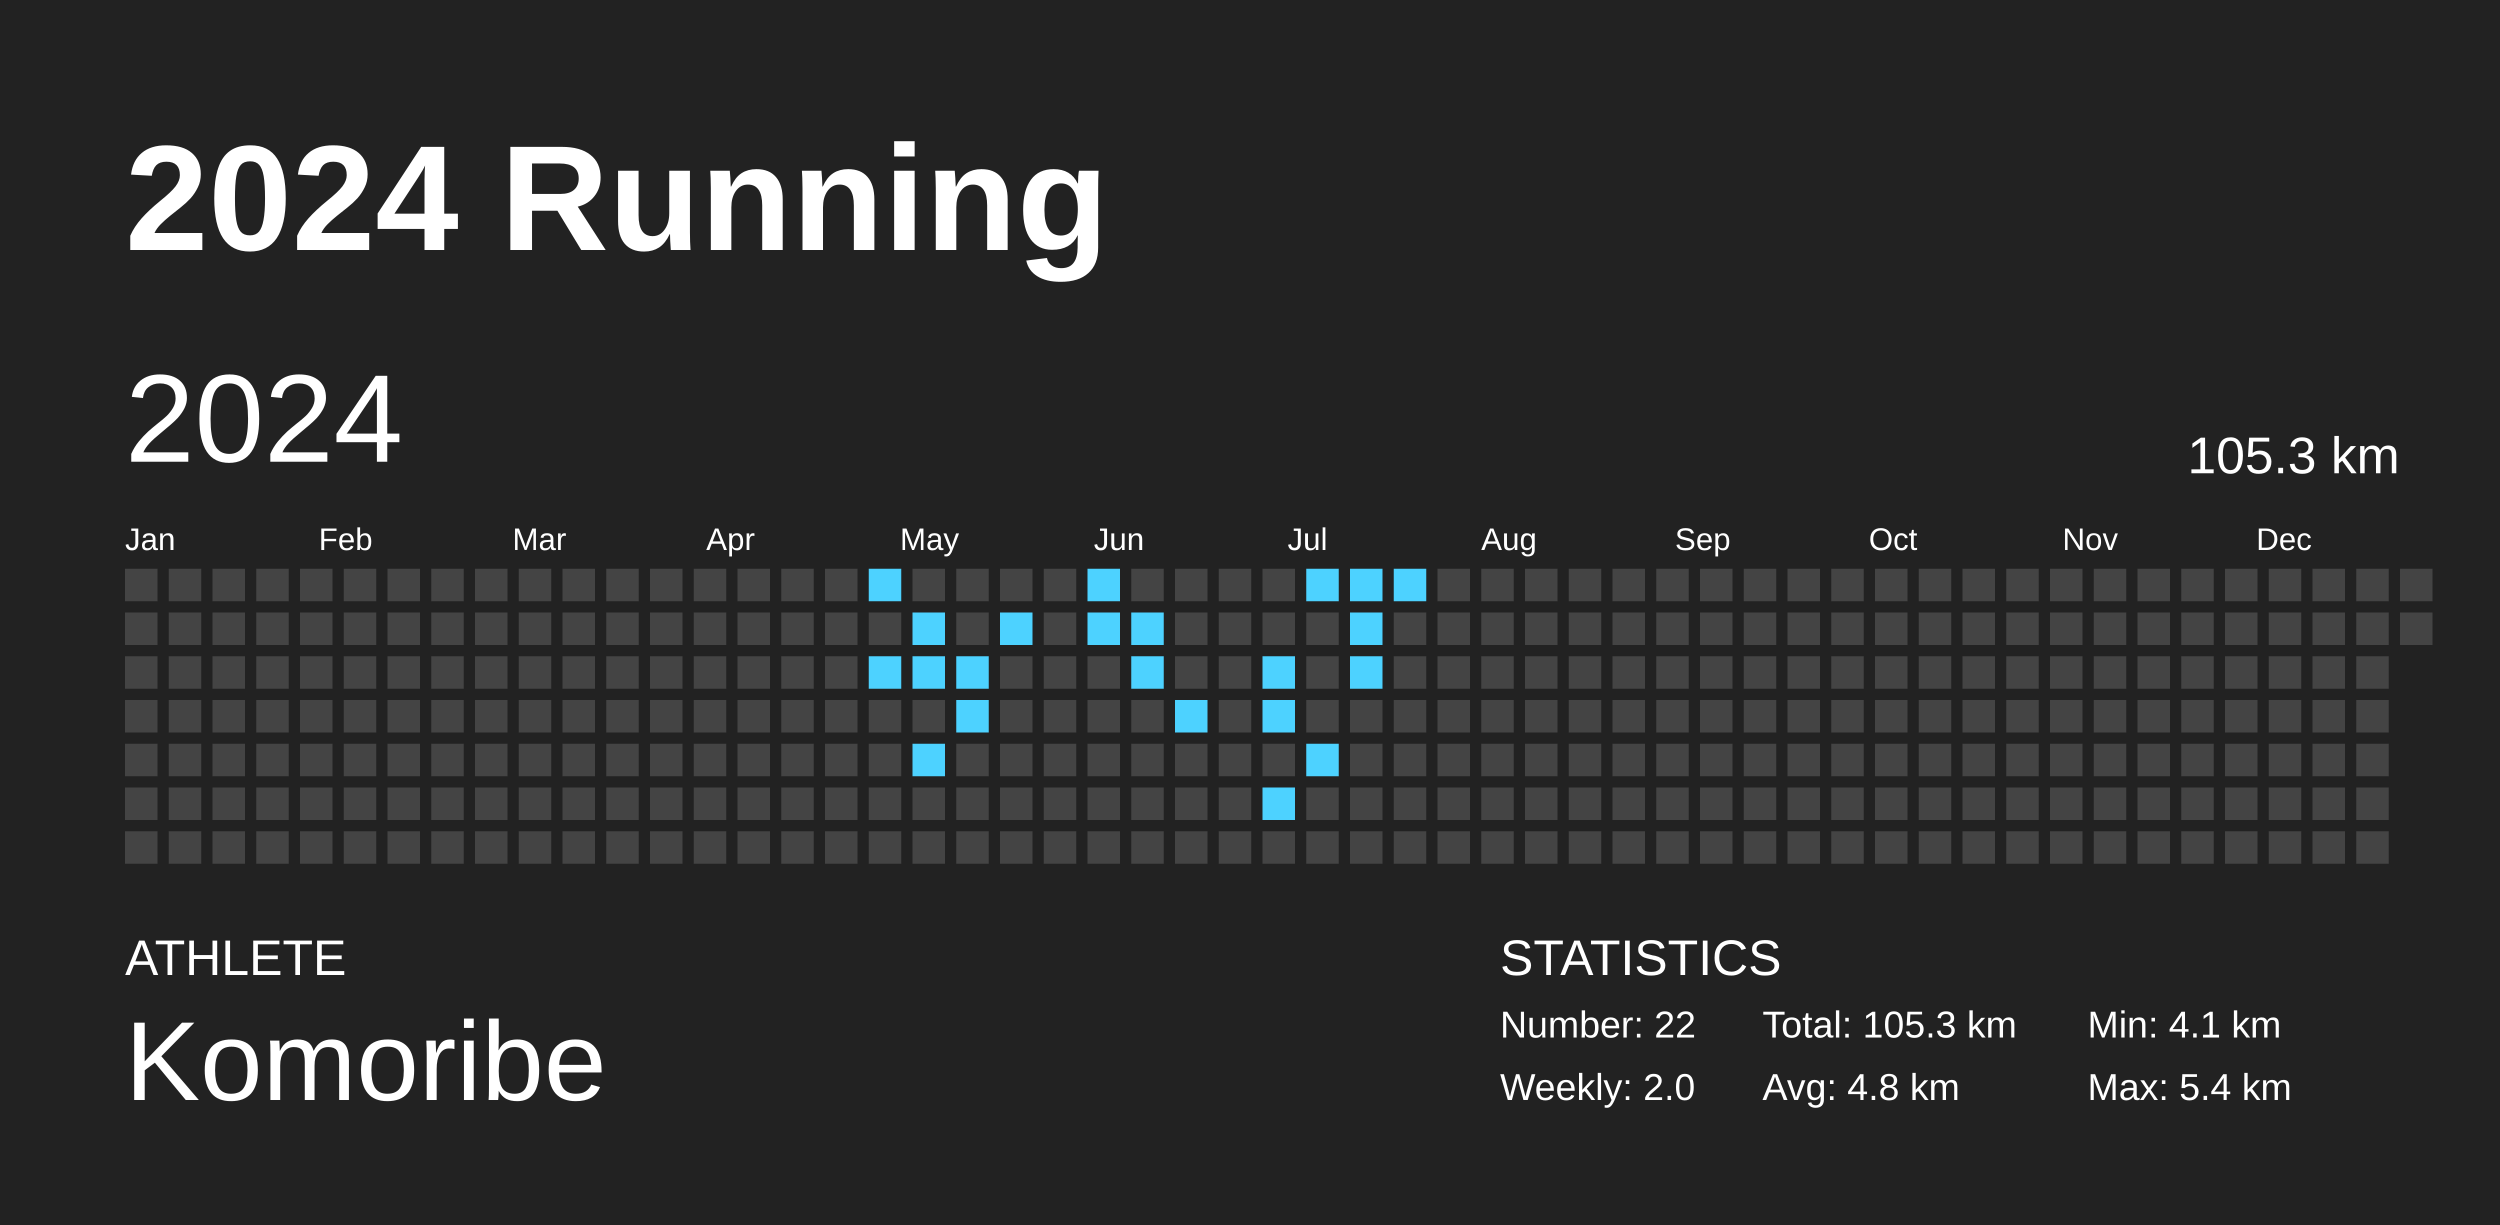
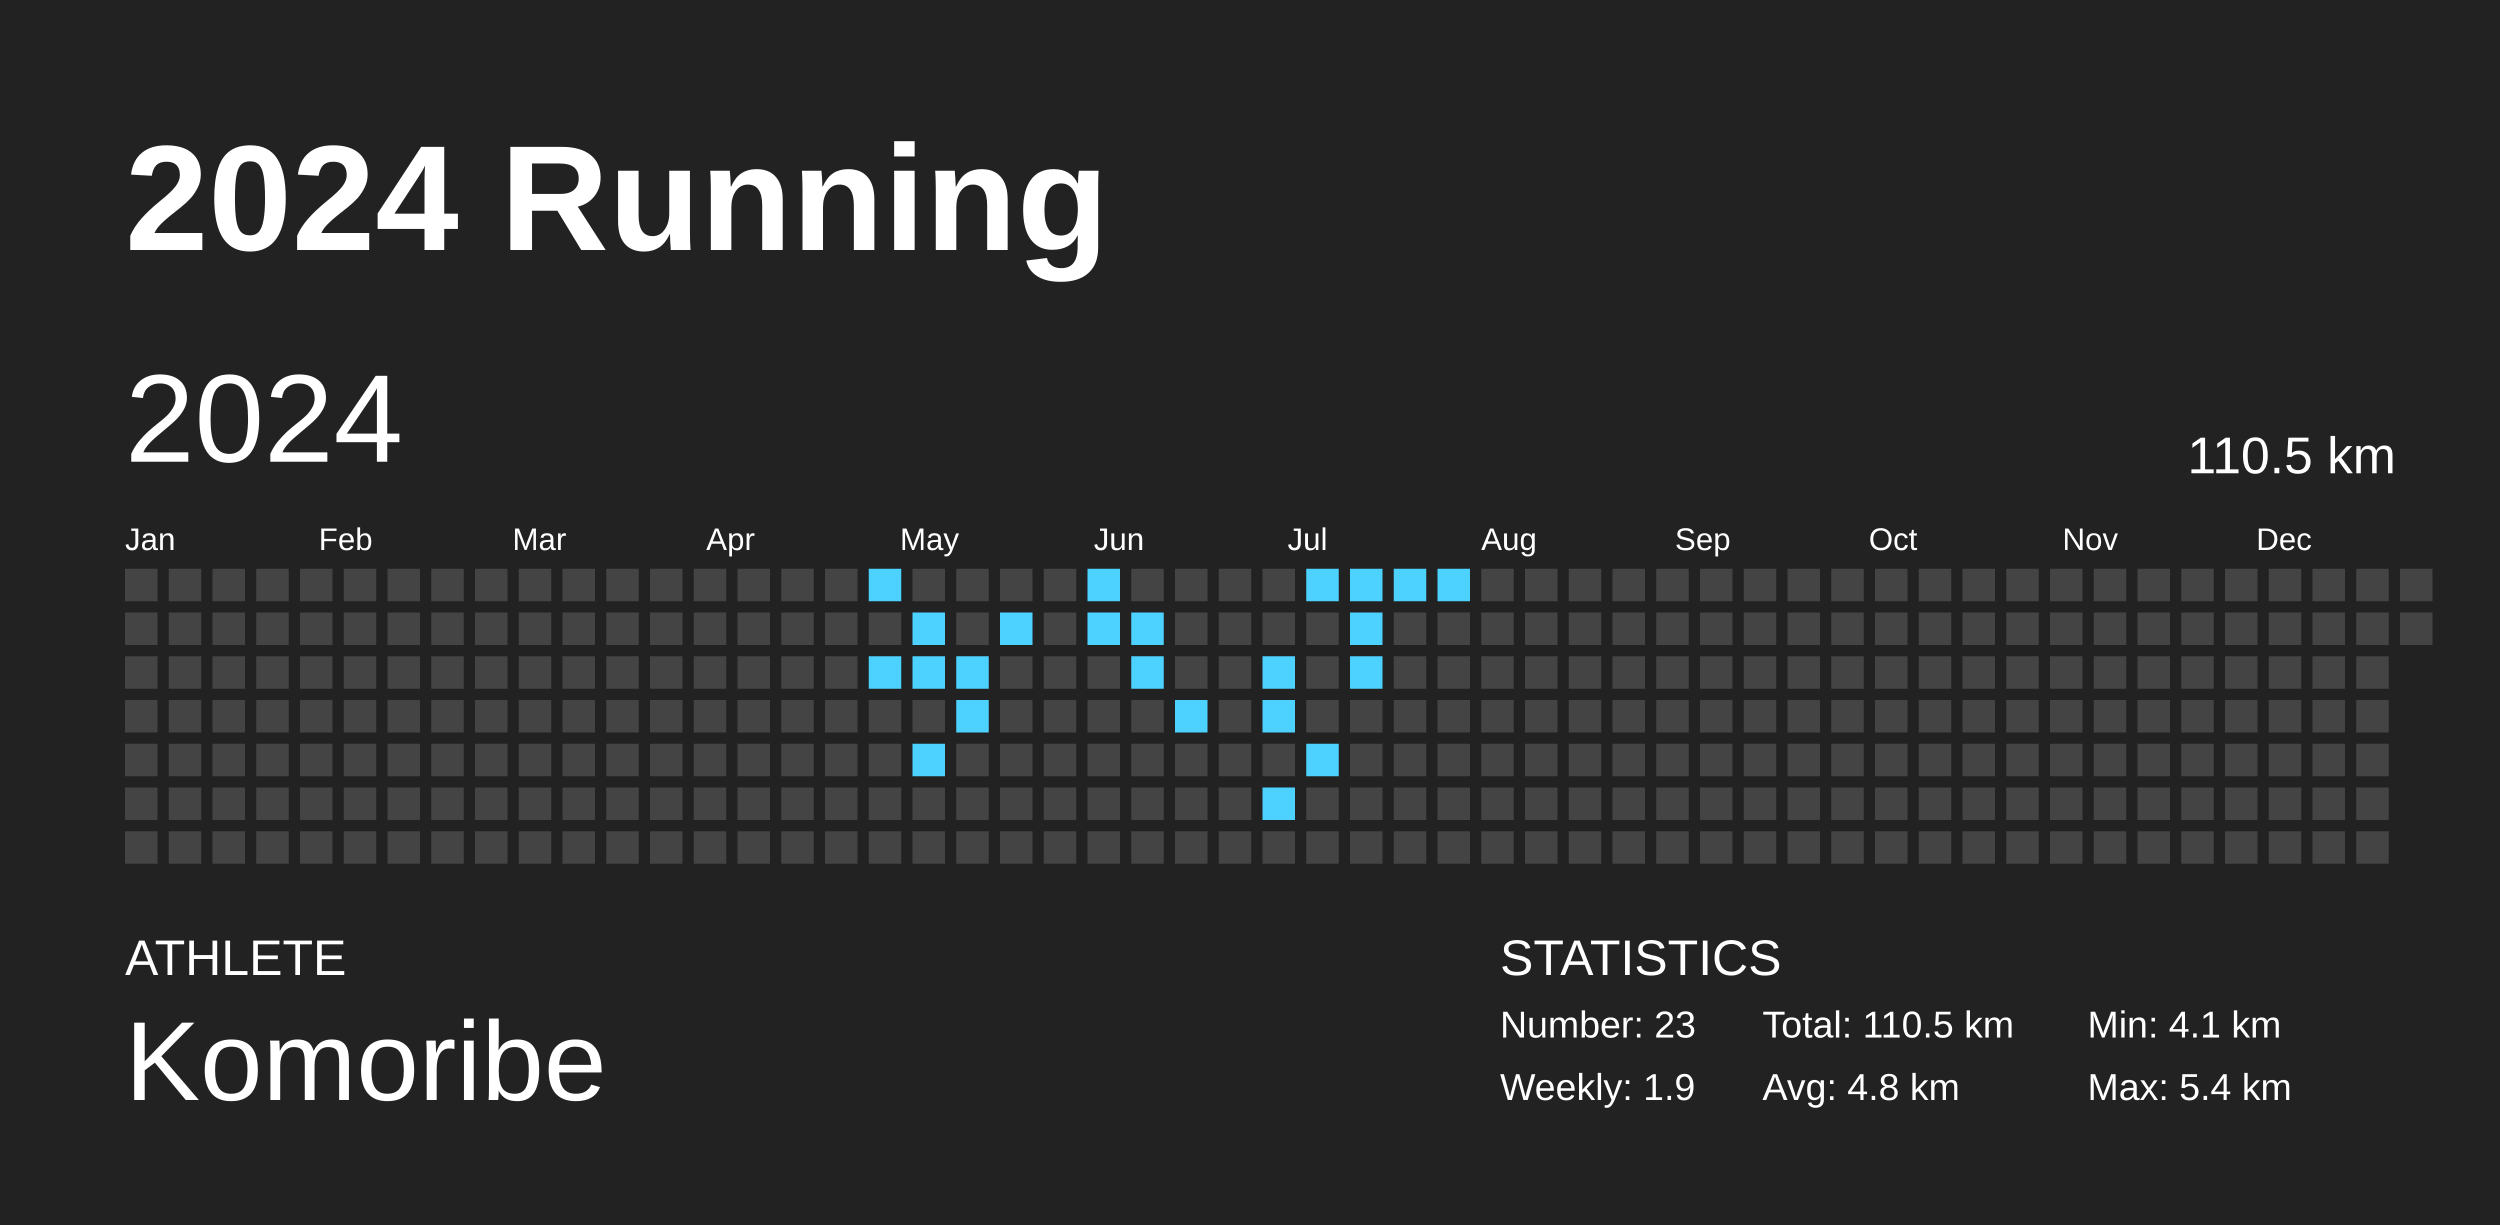
<svg xmlns="http://www.w3.org/2000/svg" baseProfile="full" height="98mm" version="1.1" viewBox="0,0,200,98" width="200mm">
  <defs />
  <rect fill="#222222" height="98" width="200" x="0" y="0" />
  <text fill="#FFFFFF" style="font-size:12px; font-family:Arial; font-weight:bold;" x="10" y="20">2024 Running</text>
  <text fill="#FFFFFF" style="font-size:4px; font-family:Arial" x="10" y="78">ATHLETE</text>
  <text fill="#FFFFFF" style="font-size:9px; font-family:Arial" x="10" y="88">Komoribe</text>
  <text fill="#FFFFFF" style="font-size:4px; font-family:Arial" x="120" y="78">STATISTICS</text>
-   <text fill="#FFFFFF" style="font-size:3px; font-family:Arial" x="120" y="83">Number: 22</text>
-   <text fill="#FFFFFF" style="font-size:3px; font-family:Arial" x="120" y="88">Weekly: 2.0</text>
-   <text fill="#FFFFFF" style="font-size:3px; font-family:Arial" x="141" y="83">Total: 105.3 km</text>
+   <text fill="#FFFFFF" style="font-size:3px; font-family:Arial" x="120" y="83">Number: 23</text>
+   <text fill="#FFFFFF" style="font-size:3px; font-family:Arial" x="120" y="88">Weekly: 1.9</text>
+   <text fill="#FFFFFF" style="font-size:3px; font-family:Arial" x="141" y="83">Total: 110.5 km</text>
  <text fill="#FFFFFF" style="font-size:3px; font-family:Arial" x="141" y="88">Avg: 4.8 km</text>
  <text fill="#FFFFFF" style="font-size:3px; font-family:Arial" x="167" y="83">Min: 4.1 km</text>
  <text fill="#FFFFFF" style="font-size:3px; font-family:Arial" x="167" y="88">Max: 5.4 km</text>
  <text dominant-baseline="hanging" fill="#FFFFFF" style="font-size:10.0px; font-family:Arial;" x="10" y="30">2024</text>
-   <text dominant-baseline="hanging" fill="#FFFFFF" style="font-size:4.125px; font-family:Arial;" x="175" y="35">105.3 km</text>
+   <text dominant-baseline="hanging" fill="#FFFFFF" style="font-size:4.125px; font-family:Arial;" x="175" y="35">110.5 km</text>
  <text fill="#FFFFFF" style="font-size:2.5px; font-family:Arial" x="10.0" y="44">Jan</text>
  <text fill="#FFFFFF" style="font-size:2.5px; font-family:Arial" x="25.5" y="44">Feb</text>
  <text fill="#FFFFFF" style="font-size:2.5px; font-family:Arial" x="41.0" y="44">Mar</text>
  <text fill="#FFFFFF" style="font-size:2.5px; font-family:Arial" x="56.5" y="44">Apr</text>
  <text fill="#FFFFFF" style="font-size:2.5px; font-family:Arial" x="72.0" y="44">May</text>
  <text fill="#FFFFFF" style="font-size:2.5px; font-family:Arial" x="87.5" y="44">Jun</text>
  <text fill="#FFFFFF" style="font-size:2.5px; font-family:Arial" x="103.0" y="44">Jul</text>
  <text fill="#FFFFFF" style="font-size:2.5px; font-family:Arial" x="118.5" y="44">Aug</text>
  <text fill="#FFFFFF" style="font-size:2.5px; font-family:Arial" x="134.0" y="44">Sep</text>
  <text fill="#FFFFFF" style="font-size:2.5px; font-family:Arial" x="149.5" y="44">Oct</text>
  <text fill="#FFFFFF" style="font-size:2.5px; font-family:Arial" x="165.0" y="44">Nov</text>
  <text fill="#FFFFFF" style="font-size:2.5px; font-family:Arial" x="180.5" y="44">Dec</text>
  <rect fill="#444444" height="2.6" width="2.6" x="10.0" y="45.5" />
  <rect fill="#444444" height="2.6" width="2.6" x="10.0" y="49.0" />
  <rect fill="#444444" height="2.6" width="2.6" x="10.0" y="52.5" />
  <rect fill="#444444" height="2.6" width="2.6" x="10.0" y="56.0" />
  <rect fill="#444444" height="2.6" width="2.6" x="10.0" y="59.5" />
  <rect fill="#444444" height="2.6" width="2.6" x="10.0" y="63.0" />
  <rect fill="#444444" height="2.6" width="2.6" x="10.0" y="66.5" />
  <rect fill="#444444" height="2.6" width="2.6" x="13.5" y="45.5" />
  <rect fill="#444444" height="2.6" width="2.6" x="13.5" y="49.0" />
  <rect fill="#444444" height="2.6" width="2.6" x="13.5" y="52.5" />
  <rect fill="#444444" height="2.6" width="2.6" x="13.5" y="56.0" />
  <rect fill="#444444" height="2.6" width="2.6" x="13.5" y="59.5" />
  <rect fill="#444444" height="2.6" width="2.6" x="13.5" y="63.0" />
  <rect fill="#444444" height="2.6" width="2.6" x="13.5" y="66.5" />
  <rect fill="#444444" height="2.6" width="2.6" x="17.0" y="45.5" />
  <rect fill="#444444" height="2.6" width="2.6" x="17.0" y="49.0" />
  <rect fill="#444444" height="2.6" width="2.6" x="17.0" y="52.5" />
  <rect fill="#444444" height="2.6" width="2.6" x="17.0" y="56.0" />
  <rect fill="#444444" height="2.6" width="2.6" x="17.0" y="59.5" />
  <rect fill="#444444" height="2.6" width="2.6" x="17.0" y="63.0" />
  <rect fill="#444444" height="2.6" width="2.6" x="17.0" y="66.5" />
  <rect fill="#444444" height="2.6" width="2.6" x="20.5" y="45.5" />
  <rect fill="#444444" height="2.6" width="2.6" x="20.5" y="49.0" />
  <rect fill="#444444" height="2.6" width="2.6" x="20.5" y="52.5" />
  <rect fill="#444444" height="2.6" width="2.6" x="20.5" y="56.0" />
  <rect fill="#444444" height="2.6" width="2.6" x="20.5" y="59.5" />
  <rect fill="#444444" height="2.6" width="2.6" x="20.5" y="63.0" />
  <rect fill="#444444" height="2.6" width="2.6" x="20.5" y="66.5" />
  <rect fill="#444444" height="2.6" width="2.6" x="24.0" y="45.5" />
  <rect fill="#444444" height="2.6" width="2.6" x="24.0" y="49.0" />
  <rect fill="#444444" height="2.6" width="2.6" x="24.0" y="52.5" />
  <rect fill="#444444" height="2.6" width="2.6" x="24.0" y="56.0" />
  <rect fill="#444444" height="2.6" width="2.6" x="24.0" y="59.5" />
  <rect fill="#444444" height="2.6" width="2.6" x="24.0" y="63.0" />
  <rect fill="#444444" height="2.6" width="2.6" x="24.0" y="66.5" />
  <rect fill="#444444" height="2.6" width="2.6" x="27.5" y="45.5" />
  <rect fill="#444444" height="2.6" width="2.6" x="27.5" y="49.0" />
  <rect fill="#444444" height="2.6" width="2.6" x="27.5" y="52.5" />
  <rect fill="#444444" height="2.6" width="2.6" x="27.5" y="56.0" />
  <rect fill="#444444" height="2.6" width="2.6" x="27.5" y="59.5" />
  <rect fill="#444444" height="2.6" width="2.6" x="27.5" y="63.0" />
  <rect fill="#444444" height="2.6" width="2.6" x="27.5" y="66.5" />
  <rect fill="#444444" height="2.6" width="2.6" x="31.0" y="45.5" />
  <rect fill="#444444" height="2.6" width="2.6" x="31.0" y="49.0" />
  <rect fill="#444444" height="2.6" width="2.6" x="31.0" y="52.5" />
  <rect fill="#444444" height="2.6" width="2.6" x="31.0" y="56.0" />
  <rect fill="#444444" height="2.6" width="2.6" x="31.0" y="59.5" />
  <rect fill="#444444" height="2.6" width="2.6" x="31.0" y="63.0" />
  <rect fill="#444444" height="2.6" width="2.6" x="31.0" y="66.5" />
  <rect fill="#444444" height="2.6" width="2.6" x="34.5" y="45.5" />
  <rect fill="#444444" height="2.6" width="2.6" x="34.5" y="49.0" />
  <rect fill="#444444" height="2.6" width="2.6" x="34.5" y="52.5" />
  <rect fill="#444444" height="2.6" width="2.6" x="34.5" y="56.0" />
  <rect fill="#444444" height="2.6" width="2.6" x="34.5" y="59.5" />
  <rect fill="#444444" height="2.6" width="2.6" x="34.5" y="63.0" />
  <rect fill="#444444" height="2.6" width="2.6" x="34.5" y="66.5" />
  <rect fill="#444444" height="2.6" width="2.6" x="38.0" y="45.5" />
  <rect fill="#444444" height="2.6" width="2.6" x="38.0" y="49.0" />
  <rect fill="#444444" height="2.6" width="2.6" x="38.0" y="52.5" />
  <rect fill="#444444" height="2.6" width="2.6" x="38.0" y="56.0" />
  <rect fill="#444444" height="2.6" width="2.6" x="38.0" y="59.5" />
  <rect fill="#444444" height="2.6" width="2.6" x="38.0" y="63.0" />
  <rect fill="#444444" height="2.6" width="2.6" x="38.0" y="66.5" />
  <rect fill="#444444" height="2.6" width="2.6" x="41.5" y="45.5" />
  <rect fill="#444444" height="2.6" width="2.6" x="41.5" y="49.0" />
  <rect fill="#444444" height="2.6" width="2.6" x="41.5" y="52.5" />
  <rect fill="#444444" height="2.6" width="2.6" x="41.5" y="56.0" />
  <rect fill="#444444" height="2.6" width="2.6" x="41.5" y="59.5" />
  <rect fill="#444444" height="2.6" width="2.6" x="41.5" y="63.0" />
  <rect fill="#444444" height="2.6" width="2.6" x="41.5" y="66.5" />
  <rect fill="#444444" height="2.6" width="2.6" x="45.0" y="45.5" />
  <rect fill="#444444" height="2.6" width="2.6" x="45.0" y="49.0" />
  <rect fill="#444444" height="2.6" width="2.6" x="45.0" y="52.5" />
  <rect fill="#444444" height="2.6" width="2.6" x="45.0" y="56.0" />
  <rect fill="#444444" height="2.6" width="2.6" x="45.0" y="59.5" />
  <rect fill="#444444" height="2.6" width="2.6" x="45.0" y="63.0" />
  <rect fill="#444444" height="2.6" width="2.6" x="45.0" y="66.5" />
  <rect fill="#444444" height="2.6" width="2.6" x="48.5" y="45.5" />
  <rect fill="#444444" height="2.6" width="2.6" x="48.5" y="49.0" />
  <rect fill="#444444" height="2.6" width="2.6" x="48.5" y="52.5" />
  <rect fill="#444444" height="2.6" width="2.6" x="48.5" y="56.0" />
  <rect fill="#444444" height="2.6" width="2.6" x="48.5" y="59.5" />
  <rect fill="#444444" height="2.6" width="2.6" x="48.5" y="63.0" />
  <rect fill="#444444" height="2.6" width="2.6" x="48.5" y="66.5" />
  <rect fill="#444444" height="2.6" width="2.6" x="52.0" y="45.5" />
  <rect fill="#444444" height="2.6" width="2.6" x="52.0" y="49.0" />
  <rect fill="#444444" height="2.6" width="2.6" x="52.0" y="52.5" />
  <rect fill="#444444" height="2.6" width="2.6" x="52.0" y="56.0" />
  <rect fill="#444444" height="2.6" width="2.6" x="52.0" y="59.5" />
  <rect fill="#444444" height="2.6" width="2.6" x="52.0" y="63.0" />
  <rect fill="#444444" height="2.6" width="2.6" x="52.0" y="66.5" />
  <rect fill="#444444" height="2.6" width="2.6" x="55.5" y="45.5" />
  <rect fill="#444444" height="2.6" width="2.6" x="55.5" y="49.0" />
  <rect fill="#444444" height="2.6" width="2.6" x="55.5" y="52.5" />
  <rect fill="#444444" height="2.6" width="2.6" x="55.5" y="56.0" />
  <rect fill="#444444" height="2.6" width="2.6" x="55.5" y="59.5" />
  <rect fill="#444444" height="2.6" width="2.6" x="55.5" y="63.0" />
  <rect fill="#444444" height="2.6" width="2.6" x="55.5" y="66.5" />
  <rect fill="#444444" height="2.6" width="2.6" x="59.0" y="45.5" />
  <rect fill="#444444" height="2.6" width="2.6" x="59.0" y="49.0" />
  <rect fill="#444444" height="2.6" width="2.6" x="59.0" y="52.5" />
  <rect fill="#444444" height="2.6" width="2.6" x="59.0" y="56.0" />
  <rect fill="#444444" height="2.6" width="2.6" x="59.0" y="59.5" />
  <rect fill="#444444" height="2.6" width="2.6" x="59.0" y="63.0" />
  <rect fill="#444444" height="2.6" width="2.6" x="59.0" y="66.5" />
  <rect fill="#444444" height="2.6" width="2.6" x="62.5" y="45.5" />
  <rect fill="#444444" height="2.6" width="2.6" x="62.5" y="49.0" />
  <rect fill="#444444" height="2.6" width="2.6" x="62.5" y="52.5" />
  <rect fill="#444444" height="2.6" width="2.6" x="62.5" y="56.0" />
  <rect fill="#444444" height="2.6" width="2.6" x="62.5" y="59.5" />
  <rect fill="#444444" height="2.6" width="2.6" x="62.5" y="63.0" />
  <rect fill="#444444" height="2.6" width="2.6" x="62.5" y="66.5" />
  <rect fill="#444444" height="2.6" width="2.6" x="66.0" y="45.5" />
  <rect fill="#444444" height="2.6" width="2.6" x="66.0" y="49.0" />
  <rect fill="#444444" height="2.6" width="2.6" x="66.0" y="52.5" />
  <rect fill="#444444" height="2.6" width="2.6" x="66.0" y="56.0" />
  <rect fill="#444444" height="2.6" width="2.6" x="66.0" y="59.5" />
  <rect fill="#444444" height="2.6" width="2.6" x="66.0" y="63.0" />
  <rect fill="#444444" height="2.6" width="2.6" x="66.0" y="66.5" />
  <rect fill="#4dd2ff" height="2.6" width="2.6" x="69.5" y="45.5" />
  <rect fill="#444444" height="2.6" width="2.6" x="69.5" y="49.0" />
  <rect fill="#4dd2ff" height="2.6" width="2.6" x="69.5" y="52.5" />
  <rect fill="#444444" height="2.6" width="2.6" x="69.5" y="56.0" />
  <rect fill="#444444" height="2.6" width="2.6" x="69.5" y="59.5" />
  <rect fill="#444444" height="2.6" width="2.6" x="69.5" y="63.0" />
  <rect fill="#444444" height="2.6" width="2.6" x="69.5" y="66.5" />
  <rect fill="#444444" height="2.6" width="2.6" x="73.0" y="45.5" />
  <rect fill="#4dd2ff" height="2.6" width="2.6" x="73.0" y="49.0" />
  <rect fill="#4dd2ff" height="2.6" width="2.6" x="73.0" y="52.5" />
  <rect fill="#444444" height="2.6" width="2.6" x="73.0" y="56.0" />
  <rect fill="#4dd2ff" height="2.6" width="2.6" x="73.0" y="59.5" />
  <rect fill="#444444" height="2.6" width="2.6" x="73.0" y="63.0" />
  <rect fill="#444444" height="2.6" width="2.6" x="73.0" y="66.5" />
  <rect fill="#444444" height="2.6" width="2.6" x="76.5" y="45.5" />
  <rect fill="#444444" height="2.6" width="2.6" x="76.5" y="49.0" />
  <rect fill="#4dd2ff" height="2.6" width="2.6" x="76.5" y="52.5" />
  <rect fill="#4dd2ff" height="2.6" width="2.6" x="76.5" y="56.0" />
  <rect fill="#444444" height="2.6" width="2.6" x="76.5" y="59.5" />
  <rect fill="#444444" height="2.6" width="2.6" x="76.5" y="63.0" />
  <rect fill="#444444" height="2.6" width="2.6" x="76.5" y="66.5" />
  <rect fill="#444444" height="2.6" width="2.6" x="80.0" y="45.5" />
  <rect fill="#4dd2ff" height="2.6" width="2.6" x="80.0" y="49.0" />
  <rect fill="#444444" height="2.6" width="2.6" x="80.0" y="52.5" />
  <rect fill="#444444" height="2.6" width="2.6" x="80.0" y="56.0" />
  <rect fill="#444444" height="2.6" width="2.6" x="80.0" y="59.5" />
  <rect fill="#444444" height="2.6" width="2.6" x="80.0" y="63.0" />
  <rect fill="#444444" height="2.6" width="2.6" x="80.0" y="66.5" />
  <rect fill="#444444" height="2.6" width="2.6" x="83.5" y="45.5" />
  <rect fill="#444444" height="2.6" width="2.6" x="83.5" y="49.0" />
  <rect fill="#444444" height="2.6" width="2.6" x="83.5" y="52.5" />
  <rect fill="#444444" height="2.6" width="2.6" x="83.5" y="56.0" />
  <rect fill="#444444" height="2.6" width="2.6" x="83.5" y="59.5" />
  <rect fill="#444444" height="2.6" width="2.6" x="83.5" y="63.0" />
  <rect fill="#444444" height="2.6" width="2.6" x="83.5" y="66.5" />
  <rect fill="#4dd2ff" height="2.6" width="2.6" x="87.0" y="45.5" />
  <rect fill="#4dd2ff" height="2.6" width="2.6" x="87.0" y="49.0" />
  <rect fill="#444444" height="2.6" width="2.6" x="87.0" y="52.5" />
  <rect fill="#444444" height="2.6" width="2.6" x="87.0" y="56.0" />
  <rect fill="#444444" height="2.6" width="2.6" x="87.0" y="59.5" />
  <rect fill="#444444" height="2.6" width="2.6" x="87.0" y="63.0" />
  <rect fill="#444444" height="2.6" width="2.6" x="87.0" y="66.5" />
  <rect fill="#444444" height="2.6" width="2.6" x="90.5" y="45.5" />
  <rect fill="#4dd2ff" height="2.6" width="2.6" x="90.5" y="49.0" />
  <rect fill="#4dd2ff" height="2.6" width="2.6" x="90.5" y="52.5" />
  <rect fill="#444444" height="2.6" width="2.6" x="90.5" y="56.0" />
  <rect fill="#444444" height="2.6" width="2.6" x="90.5" y="59.5" />
  <rect fill="#444444" height="2.6" width="2.6" x="90.5" y="63.0" />
  <rect fill="#444444" height="2.6" width="2.6" x="90.5" y="66.5" />
  <rect fill="#444444" height="2.6" width="2.6" x="94.0" y="45.5" />
  <rect fill="#444444" height="2.6" width="2.6" x="94.0" y="49.0" />
  <rect fill="#444444" height="2.6" width="2.6" x="94.0" y="52.5" />
  <rect fill="#4dd2ff" height="2.6" width="2.6" x="94.0" y="56.0" />
  <rect fill="#444444" height="2.6" width="2.6" x="94.0" y="59.5" />
  <rect fill="#444444" height="2.6" width="2.6" x="94.0" y="63.0" />
  <rect fill="#444444" height="2.6" width="2.6" x="94.0" y="66.5" />
  <rect fill="#444444" height="2.6" width="2.6" x="97.5" y="45.5" />
  <rect fill="#444444" height="2.6" width="2.6" x="97.5" y="49.0" />
  <rect fill="#444444" height="2.6" width="2.6" x="97.5" y="52.5" />
  <rect fill="#444444" height="2.6" width="2.6" x="97.5" y="56.0" />
  <rect fill="#444444" height="2.6" width="2.6" x="97.5" y="59.5" />
  <rect fill="#444444" height="2.6" width="2.6" x="97.5" y="63.0" />
  <rect fill="#444444" height="2.6" width="2.6" x="97.5" y="66.5" />
  <rect fill="#444444" height="2.6" width="2.6" x="101.0" y="45.5" />
  <rect fill="#444444" height="2.6" width="2.6" x="101.0" y="49.0" />
  <rect fill="#4dd2ff" height="2.6" width="2.6" x="101.0" y="52.5" />
  <rect fill="#4dd2ff" height="2.6" width="2.6" x="101.0" y="56.0" />
  <rect fill="#444444" height="2.6" width="2.6" x="101.0" y="59.5" />
  <rect fill="#4dd2ff" height="2.6" width="2.6" x="101.0" y="63.0" />
  <rect fill="#444444" height="2.6" width="2.6" x="101.0" y="66.5" />
  <rect fill="#4dd2ff" height="2.6" width="2.6" x="104.5" y="45.5" />
  <rect fill="#444444" height="2.6" width="2.6" x="104.5" y="49.0" />
  <rect fill="#444444" height="2.6" width="2.6" x="104.5" y="52.5" />
  <rect fill="#444444" height="2.6" width="2.6" x="104.5" y="56.0" />
  <rect fill="#4dd2ff" height="2.6" width="2.6" x="104.5" y="59.5" />
  <rect fill="#444444" height="2.6" width="2.6" x="104.5" y="63.0" />
  <rect fill="#444444" height="2.6" width="2.6" x="104.5" y="66.5" />
  <rect fill="#4dd2ff" height="2.6" width="2.6" x="108.0" y="45.5" />
  <rect fill="#4dd2ff" height="2.6" width="2.6" x="108.0" y="49.0" />
  <rect fill="#4dd2ff" height="2.6" width="2.6" x="108.0" y="52.5" />
  <rect fill="#444444" height="2.6" width="2.6" x="108.0" y="56.0" />
  <rect fill="#444444" height="2.6" width="2.6" x="108.0" y="59.5" />
  <rect fill="#444444" height="2.6" width="2.6" x="108.0" y="63.0" />
  <rect fill="#444444" height="2.6" width="2.6" x="108.0" y="66.5" />
  <rect fill="#4dd2ff" height="2.6" width="2.6" x="111.5" y="45.5" />
  <rect fill="#444444" height="2.6" width="2.6" x="111.5" y="49.0" />
  <rect fill="#444444" height="2.6" width="2.6" x="111.5" y="52.5" />
  <rect fill="#444444" height="2.6" width="2.6" x="111.5" y="56.0" />
  <rect fill="#444444" height="2.6" width="2.6" x="111.5" y="59.5" />
  <rect fill="#444444" height="2.6" width="2.6" x="111.5" y="63.0" />
  <rect fill="#444444" height="2.6" width="2.6" x="111.5" y="66.5" />
-   <rect fill="#444444" height="2.6" width="2.6" x="115.0" y="45.5" />
+   <rect fill="#4dd2ff" height="2.6" width="2.6" x="115.0" y="45.5" />
  <rect fill="#444444" height="2.6" width="2.6" x="115.0" y="49.0" />
  <rect fill="#444444" height="2.6" width="2.6" x="115.0" y="52.5" />
  <rect fill="#444444" height="2.6" width="2.6" x="115.0" y="56.0" />
  <rect fill="#444444" height="2.6" width="2.6" x="115.0" y="59.5" />
  <rect fill="#444444" height="2.6" width="2.6" x="115.0" y="63.0" />
  <rect fill="#444444" height="2.6" width="2.6" x="115.0" y="66.5" />
  <rect fill="#444444" height="2.6" width="2.6" x="118.5" y="45.5" />
  <rect fill="#444444" height="2.6" width="2.6" x="118.5" y="49.0" />
  <rect fill="#444444" height="2.6" width="2.6" x="118.5" y="52.5" />
  <rect fill="#444444" height="2.6" width="2.6" x="118.5" y="56.0" />
  <rect fill="#444444" height="2.6" width="2.6" x="118.5" y="59.5" />
  <rect fill="#444444" height="2.6" width="2.6" x="118.5" y="63.0" />
  <rect fill="#444444" height="2.6" width="2.6" x="118.5" y="66.5" />
  <rect fill="#444444" height="2.6" width="2.6" x="122.0" y="45.5" />
  <rect fill="#444444" height="2.6" width="2.6" x="122.0" y="49.0" />
  <rect fill="#444444" height="2.6" width="2.6" x="122.0" y="52.5" />
  <rect fill="#444444" height="2.6" width="2.6" x="122.0" y="56.0" />
  <rect fill="#444444" height="2.6" width="2.6" x="122.0" y="59.5" />
  <rect fill="#444444" height="2.6" width="2.6" x="122.0" y="63.0" />
  <rect fill="#444444" height="2.6" width="2.6" x="122.0" y="66.5" />
  <rect fill="#444444" height="2.6" width="2.6" x="125.5" y="45.5" />
  <rect fill="#444444" height="2.6" width="2.6" x="125.5" y="49.0" />
  <rect fill="#444444" height="2.6" width="2.6" x="125.5" y="52.5" />
  <rect fill="#444444" height="2.6" width="2.6" x="125.5" y="56.0" />
  <rect fill="#444444" height="2.6" width="2.6" x="125.5" y="59.5" />
  <rect fill="#444444" height="2.6" width="2.6" x="125.5" y="63.0" />
  <rect fill="#444444" height="2.6" width="2.6" x="125.5" y="66.5" />
  <rect fill="#444444" height="2.6" width="2.6" x="129.0" y="45.5" />
  <rect fill="#444444" height="2.6" width="2.6" x="129.0" y="49.0" />
  <rect fill="#444444" height="2.6" width="2.6" x="129.0" y="52.5" />
  <rect fill="#444444" height="2.6" width="2.6" x="129.0" y="56.0" />
  <rect fill="#444444" height="2.6" width="2.6" x="129.0" y="59.5" />
  <rect fill="#444444" height="2.6" width="2.6" x="129.0" y="63.0" />
  <rect fill="#444444" height="2.6" width="2.6" x="129.0" y="66.5" />
  <rect fill="#444444" height="2.6" width="2.6" x="132.5" y="45.5" />
  <rect fill="#444444" height="2.6" width="2.6" x="132.5" y="49.0" />
  <rect fill="#444444" height="2.6" width="2.6" x="132.5" y="52.5" />
  <rect fill="#444444" height="2.6" width="2.6" x="132.5" y="56.0" />
  <rect fill="#444444" height="2.6" width="2.6" x="132.5" y="59.5" />
  <rect fill="#444444" height="2.6" width="2.6" x="132.5" y="63.0" />
  <rect fill="#444444" height="2.6" width="2.6" x="132.5" y="66.5" />
  <rect fill="#444444" height="2.6" width="2.6" x="136.0" y="45.5" />
  <rect fill="#444444" height="2.6" width="2.6" x="136.0" y="49.0" />
  <rect fill="#444444" height="2.6" width="2.6" x="136.0" y="52.5" />
  <rect fill="#444444" height="2.6" width="2.6" x="136.0" y="56.0" />
  <rect fill="#444444" height="2.6" width="2.6" x="136.0" y="59.5" />
  <rect fill="#444444" height="2.6" width="2.6" x="136.0" y="63.0" />
  <rect fill="#444444" height="2.6" width="2.6" x="136.0" y="66.5" />
  <rect fill="#444444" height="2.6" width="2.6" x="139.5" y="45.5" />
  <rect fill="#444444" height="2.6" width="2.6" x="139.5" y="49.0" />
  <rect fill="#444444" height="2.6" width="2.6" x="139.5" y="52.5" />
  <rect fill="#444444" height="2.6" width="2.6" x="139.5" y="56.0" />
  <rect fill="#444444" height="2.6" width="2.6" x="139.5" y="59.5" />
  <rect fill="#444444" height="2.6" width="2.6" x="139.5" y="63.0" />
  <rect fill="#444444" height="2.6" width="2.6" x="139.5" y="66.5" />
  <rect fill="#444444" height="2.6" width="2.6" x="143.0" y="45.5" />
  <rect fill="#444444" height="2.6" width="2.6" x="143.0" y="49.0" />
  <rect fill="#444444" height="2.6" width="2.6" x="143.0" y="52.5" />
  <rect fill="#444444" height="2.6" width="2.6" x="143.0" y="56.0" />
  <rect fill="#444444" height="2.6" width="2.6" x="143.0" y="59.5" />
  <rect fill="#444444" height="2.6" width="2.6" x="143.0" y="63.0" />
  <rect fill="#444444" height="2.6" width="2.6" x="143.0" y="66.5" />
  <rect fill="#444444" height="2.6" width="2.6" x="146.5" y="45.5" />
  <rect fill="#444444" height="2.6" width="2.6" x="146.5" y="49.0" />
  <rect fill="#444444" height="2.6" width="2.6" x="146.5" y="52.5" />
  <rect fill="#444444" height="2.6" width="2.6" x="146.5" y="56.0" />
  <rect fill="#444444" height="2.6" width="2.6" x="146.5" y="59.5" />
  <rect fill="#444444" height="2.6" width="2.6" x="146.5" y="63.0" />
  <rect fill="#444444" height="2.6" width="2.6" x="146.5" y="66.5" />
  <rect fill="#444444" height="2.6" width="2.6" x="150.0" y="45.5" />
  <rect fill="#444444" height="2.6" width="2.6" x="150.0" y="49.0" />
  <rect fill="#444444" height="2.6" width="2.6" x="150.0" y="52.5" />
  <rect fill="#444444" height="2.6" width="2.6" x="150.0" y="56.0" />
  <rect fill="#444444" height="2.6" width="2.6" x="150.0" y="59.5" />
  <rect fill="#444444" height="2.6" width="2.6" x="150.0" y="63.0" />
  <rect fill="#444444" height="2.6" width="2.6" x="150.0" y="66.5" />
  <rect fill="#444444" height="2.6" width="2.6" x="153.5" y="45.5" />
  <rect fill="#444444" height="2.6" width="2.6" x="153.5" y="49.0" />
  <rect fill="#444444" height="2.6" width="2.6" x="153.5" y="52.5" />
  <rect fill="#444444" height="2.6" width="2.6" x="153.5" y="56.0" />
  <rect fill="#444444" height="2.6" width="2.6" x="153.5" y="59.5" />
  <rect fill="#444444" height="2.6" width="2.6" x="153.5" y="63.0" />
  <rect fill="#444444" height="2.6" width="2.6" x="153.5" y="66.5" />
  <rect fill="#444444" height="2.6" width="2.6" x="157.0" y="45.5" />
  <rect fill="#444444" height="2.6" width="2.6" x="157.0" y="49.0" />
  <rect fill="#444444" height="2.6" width="2.6" x="157.0" y="52.5" />
  <rect fill="#444444" height="2.6" width="2.6" x="157.0" y="56.0" />
  <rect fill="#444444" height="2.6" width="2.6" x="157.0" y="59.5" />
  <rect fill="#444444" height="2.6" width="2.6" x="157.0" y="63.0" />
  <rect fill="#444444" height="2.6" width="2.6" x="157.0" y="66.5" />
  <rect fill="#444444" height="2.6" width="2.6" x="160.5" y="45.5" />
  <rect fill="#444444" height="2.6" width="2.6" x="160.5" y="49.0" />
  <rect fill="#444444" height="2.6" width="2.6" x="160.5" y="52.5" />
  <rect fill="#444444" height="2.6" width="2.6" x="160.5" y="56.0" />
  <rect fill="#444444" height="2.6" width="2.6" x="160.5" y="59.5" />
  <rect fill="#444444" height="2.6" width="2.6" x="160.5" y="63.0" />
  <rect fill="#444444" height="2.6" width="2.6" x="160.5" y="66.5" />
  <rect fill="#444444" height="2.6" width="2.6" x="164.0" y="45.5" />
  <rect fill="#444444" height="2.6" width="2.6" x="164.0" y="49.0" />
  <rect fill="#444444" height="2.6" width="2.6" x="164.0" y="52.5" />
  <rect fill="#444444" height="2.6" width="2.6" x="164.0" y="56.0" />
  <rect fill="#444444" height="2.6" width="2.6" x="164.0" y="59.5" />
  <rect fill="#444444" height="2.6" width="2.6" x="164.0" y="63.0" />
  <rect fill="#444444" height="2.6" width="2.6" x="164.0" y="66.5" />
  <rect fill="#444444" height="2.6" width="2.6" x="167.5" y="45.5" />
  <rect fill="#444444" height="2.6" width="2.6" x="167.5" y="49.0" />
  <rect fill="#444444" height="2.6" width="2.6" x="167.5" y="52.5" />
  <rect fill="#444444" height="2.6" width="2.6" x="167.5" y="56.0" />
  <rect fill="#444444" height="2.6" width="2.6" x="167.5" y="59.5" />
  <rect fill="#444444" height="2.6" width="2.6" x="167.5" y="63.0" />
  <rect fill="#444444" height="2.6" width="2.6" x="167.5" y="66.5" />
  <rect fill="#444444" height="2.6" width="2.6" x="171.0" y="45.5" />
  <rect fill="#444444" height="2.6" width="2.6" x="171.0" y="49.0" />
  <rect fill="#444444" height="2.6" width="2.6" x="171.0" y="52.5" />
  <rect fill="#444444" height="2.6" width="2.6" x="171.0" y="56.0" />
  <rect fill="#444444" height="2.6" width="2.6" x="171.0" y="59.5" />
  <rect fill="#444444" height="2.6" width="2.6" x="171.0" y="63.0" />
  <rect fill="#444444" height="2.6" width="2.6" x="171.0" y="66.5" />
  <rect fill="#444444" height="2.6" width="2.6" x="174.5" y="45.5" />
  <rect fill="#444444" height="2.6" width="2.6" x="174.5" y="49.0" />
  <rect fill="#444444" height="2.6" width="2.6" x="174.5" y="52.5" />
  <rect fill="#444444" height="2.6" width="2.6" x="174.5" y="56.0" />
  <rect fill="#444444" height="2.6" width="2.6" x="174.5" y="59.5" />
  <rect fill="#444444" height="2.6" width="2.6" x="174.5" y="63.0" />
  <rect fill="#444444" height="2.6" width="2.6" x="174.5" y="66.5" />
  <rect fill="#444444" height="2.6" width="2.6" x="178.0" y="45.5" />
  <rect fill="#444444" height="2.6" width="2.6" x="178.0" y="49.0" />
  <rect fill="#444444" height="2.6" width="2.6" x="178.0" y="52.5" />
  <rect fill="#444444" height="2.6" width="2.6" x="178.0" y="56.0" />
  <rect fill="#444444" height="2.6" width="2.6" x="178.0" y="59.5" />
  <rect fill="#444444" height="2.6" width="2.6" x="178.0" y="63.0" />
  <rect fill="#444444" height="2.6" width="2.6" x="178.0" y="66.5" />
  <rect fill="#444444" height="2.6" width="2.6" x="181.5" y="45.5" />
  <rect fill="#444444" height="2.6" width="2.6" x="181.5" y="49.0" />
  <rect fill="#444444" height="2.6" width="2.6" x="181.5" y="52.5" />
  <rect fill="#444444" height="2.6" width="2.6" x="181.5" y="56.0" />
  <rect fill="#444444" height="2.6" width="2.6" x="181.5" y="59.5" />
  <rect fill="#444444" height="2.6" width="2.6" x="181.5" y="63.0" />
  <rect fill="#444444" height="2.6" width="2.6" x="181.5" y="66.5" />
  <rect fill="#444444" height="2.6" width="2.6" x="185.0" y="45.5" />
  <rect fill="#444444" height="2.6" width="2.6" x="185.0" y="49.0" />
  <rect fill="#444444" height="2.6" width="2.6" x="185.0" y="52.5" />
  <rect fill="#444444" height="2.6" width="2.6" x="185.0" y="56.0" />
  <rect fill="#444444" height="2.6" width="2.6" x="185.0" y="59.5" />
  <rect fill="#444444" height="2.6" width="2.6" x="185.0" y="63.0" />
  <rect fill="#444444" height="2.6" width="2.6" x="185.0" y="66.5" />
  <rect fill="#444444" height="2.6" width="2.6" x="188.5" y="45.5" />
  <rect fill="#444444" height="2.6" width="2.6" x="188.5" y="49.0" />
  <rect fill="#444444" height="2.6" width="2.6" x="188.5" y="52.5" />
  <rect fill="#444444" height="2.6" width="2.6" x="188.5" y="56.0" />
  <rect fill="#444444" height="2.6" width="2.6" x="188.5" y="59.5" />
  <rect fill="#444444" height="2.6" width="2.6" x="188.5" y="63.0" />
  <rect fill="#444444" height="2.6" width="2.6" x="188.5" y="66.5" />
  <rect fill="#444444" height="2.6" width="2.6" x="192.0" y="45.5" />
  <rect fill="#444444" height="2.6" width="2.6" x="192.0" y="49.0" />
</svg>
